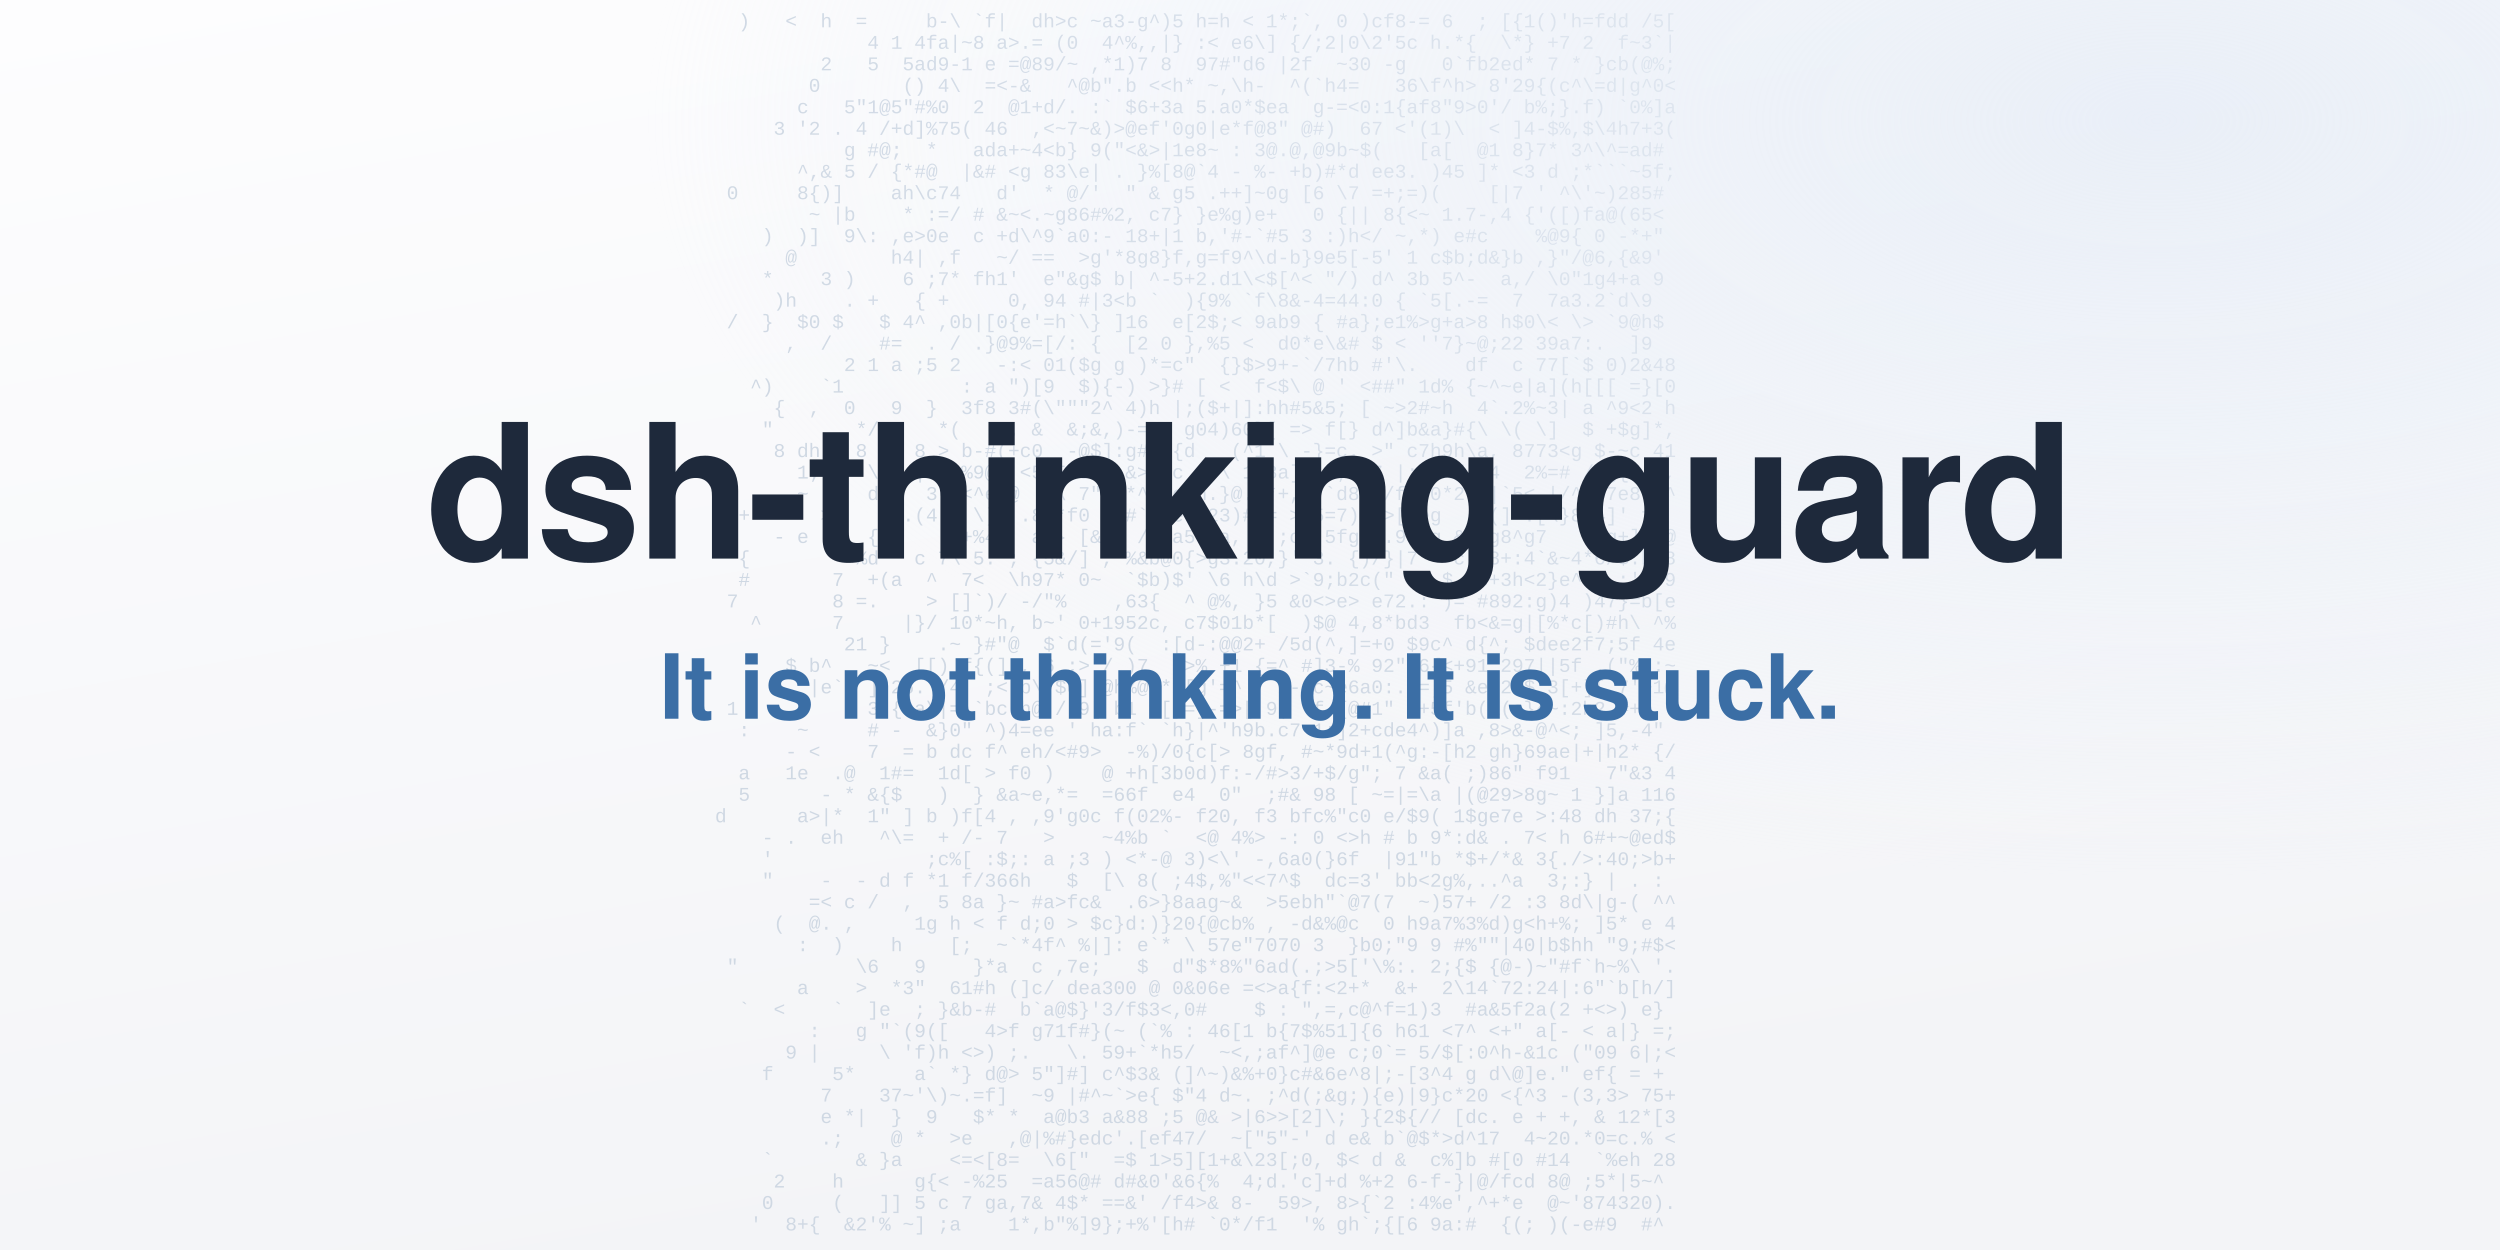
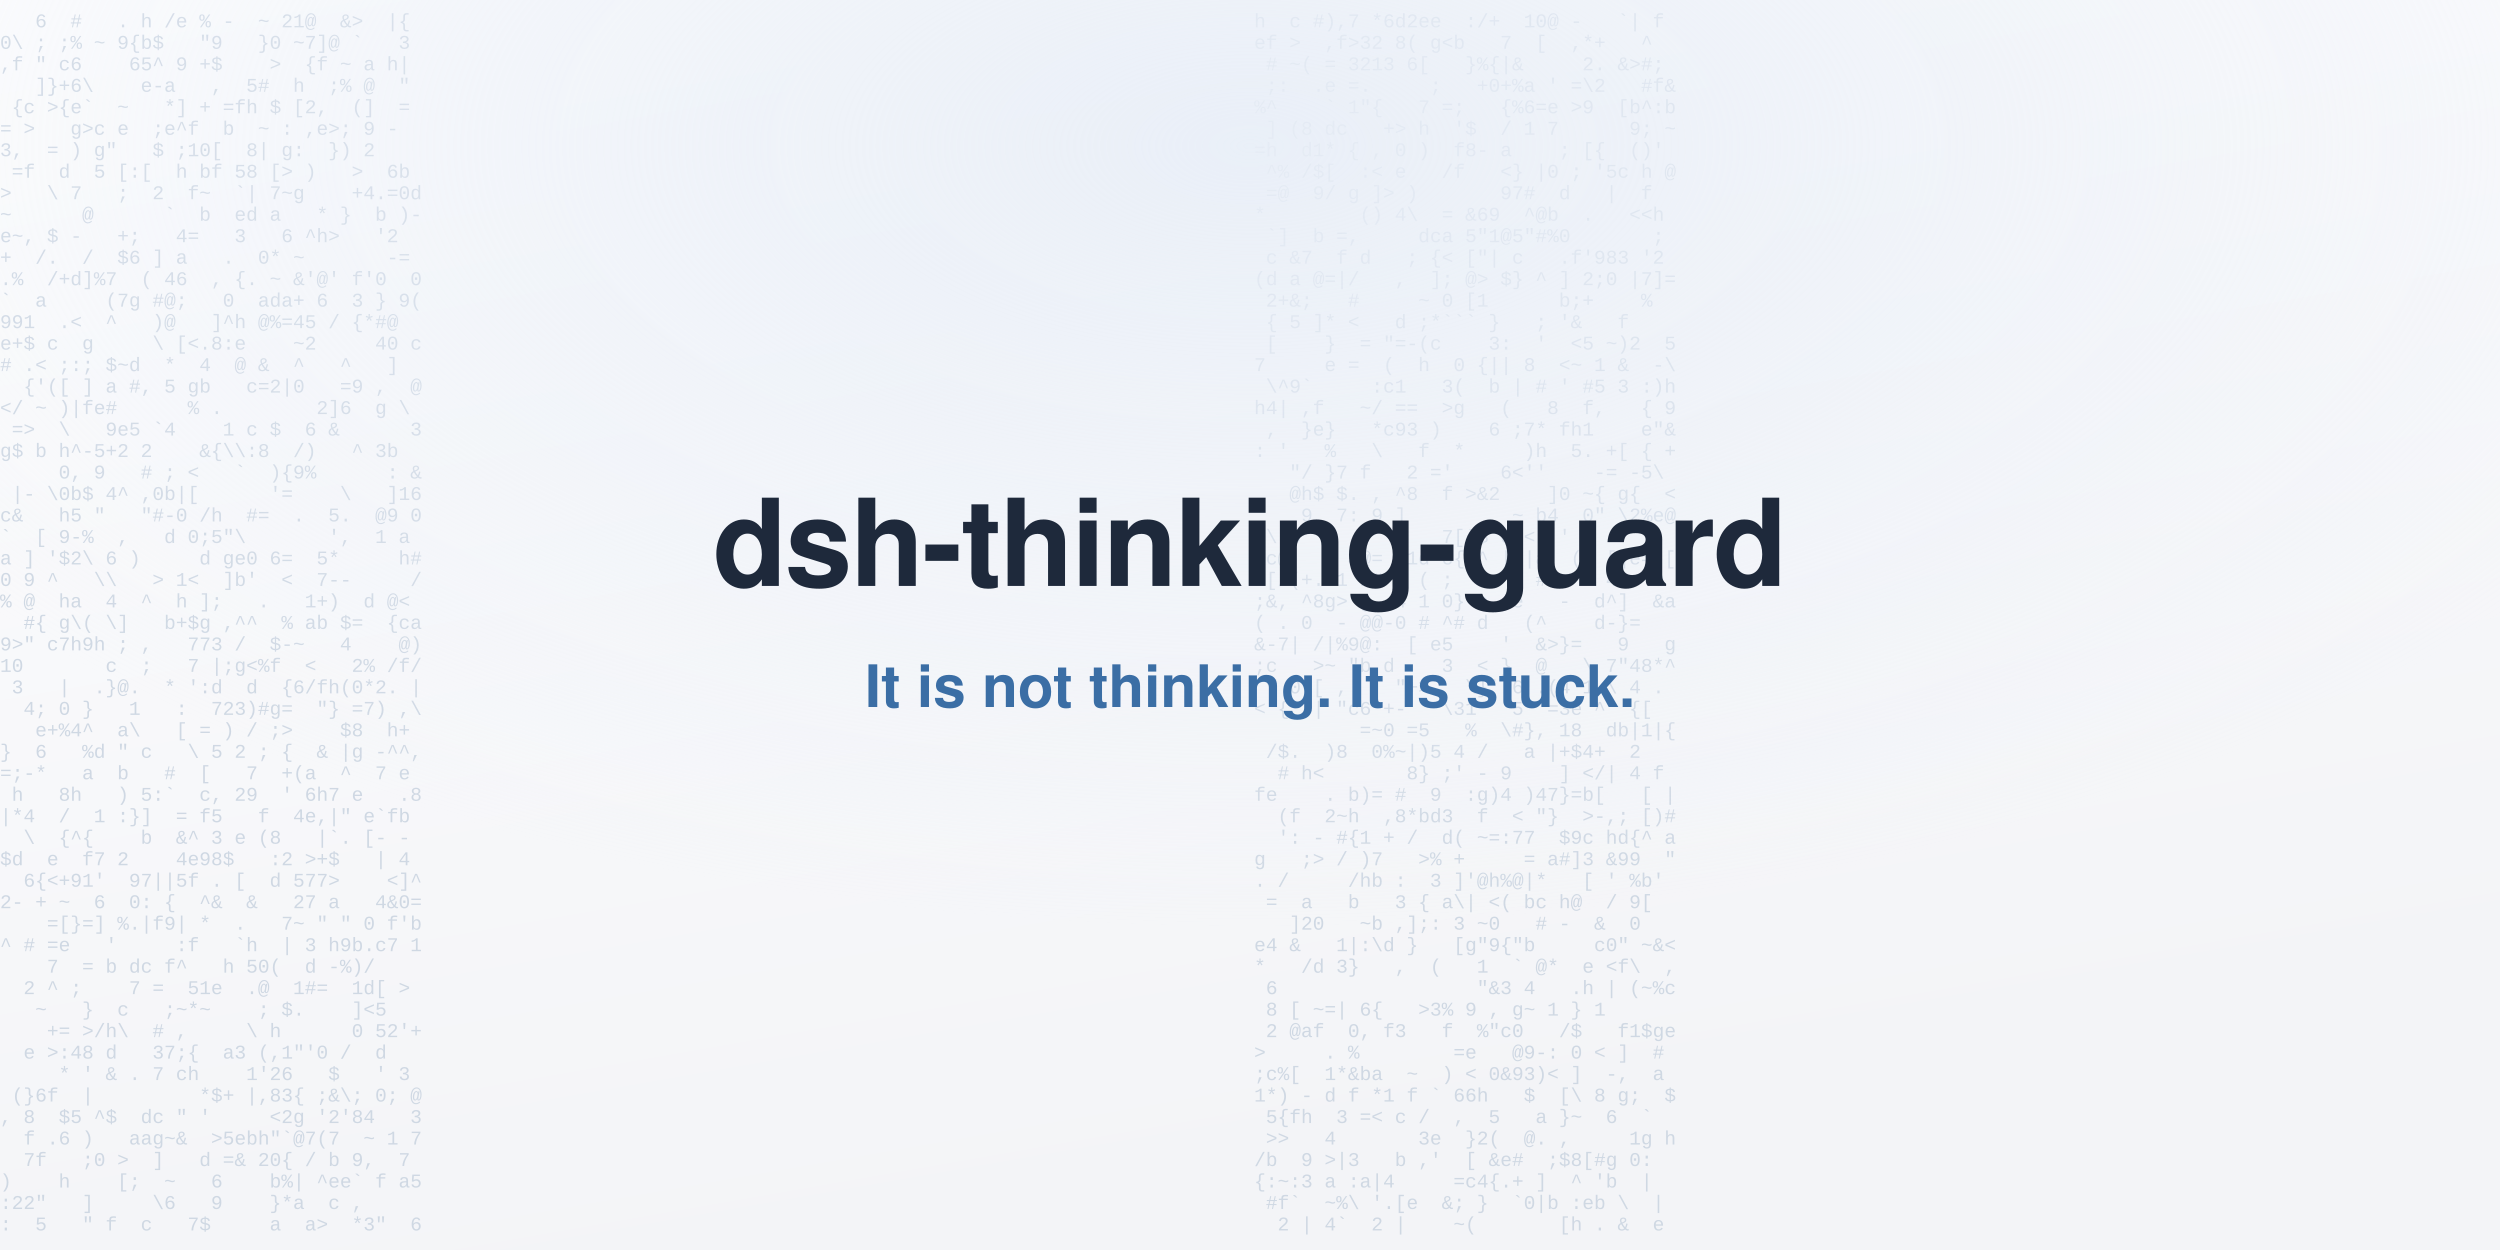
<svg xmlns="http://www.w3.org/2000/svg" viewBox="0 0 1280 640" width="1280" height="640" role="img" aria-label="It is not thinking. It is stuck.">
  <style>
    text { font-family: 'PingFang SC','Hiragino Sans GB','Microsoft YaHei','Noto Sans SC',Helvetica,Arial,sans-serif; }
    .noise { font-family: ui-monospace,Menlo,Consolas,'Courier New',monospace; font-size: 10px; fill: #cfd8e3; white-space: pre; }
-     .name { font-size: 96px; font-weight: 800; fill: #1e293b; letter-spacing: -2px; }
-     .line { font-size: 46px; font-weight: 600; fill: #3b6ea5; }
+     .name { font-size: 62px; font-weight: 800; fill: #1e293b; letter-spacing: -1px; }
+     .line { font-size: 30px; font-weight: 600; fill: #3b6ea5; }
  </style>
  <defs>
    <linearGradient id="bg" x1="0" y1="0" x2="0.35" y2="1">
      <stop offset="0" stop-color="#FDFDFE" />
      <stop offset="1" stop-color="#F3F4F7" />
    </linearGradient>
-     <radialGradient id="glow" cx="0.86" cy="0.10" r="0.6">
+     <radialGradient id="glow" cx="0.5" cy="0.12" r="0.62">
      <stop offset="0" stop-color="#e8eef7" stop-opacity="0.9" />
      <stop offset="1" stop-color="#e8eef7" stop-opacity="0" />
    </radialGradient>
  </defs>
  <rect width="1280" height="640" fill="url(#bg)" />
-   <text x="0" y="14" class="noise" xml:space="preserve" textLength="1280" lengthAdjust="spacing">                                                               )   &lt;  h  =     b-\ `f|  dh&gt;c ~a3-g^)5 h=h &lt; 1*;`, 0 )cf8-= 6  ; [{1()'h=fdd /5[</text>
-   <text x="0" y="25" class="noise" xml:space="preserve" textLength="1280" lengthAdjust="spacing">                                                                          4 1 4fa|~8 a&gt;.= (0  4^%,,|} :&lt; e6\] {/;2|0\2'5c h.*{  \*} +7 2  f~3`|</text>
-   <text x="0" y="36" class="noise" xml:space="preserve" textLength="1280" lengthAdjust="spacing">                                                                      2   5  5ad9-1 e =@89/~ ,*1)7 8  97#"d6 |2f  ~30 -g   0`fb2ed* 7 * }cb(@%;</text>
-   <text x="0" y="47" class="noise" xml:space="preserve" textLength="1280" lengthAdjust="spacing">                                                                     0       () 4\  =&lt;-&amp;   ^@b".b &lt;&lt;h* ~,\h-  ^(`h4=   36\f^h&gt; 8'29{(c^\=d|g^0&lt;</text>
-   <text x="0" y="58" class="noise" xml:space="preserve" textLength="1280" lengthAdjust="spacing">                                                                    c   5"1@5"#%0  2  @1+d/. :` $6+3a 5.a0*$ea  g-=&lt;0:1{af8"9&gt;0'/ b%;}.f) `0%]a</text>
-   <text x="0" y="69" class="noise" xml:space="preserve" textLength="1280" lengthAdjust="spacing">                                                                  3 '2 . 4 /+d]%75( 46  ,&lt;~7~&amp;)&gt;@ef'0g0|e*f@8" @#)  67 &lt;'(1)\  &lt; ]4-$%,$\4h7+3(</text>
-   <text x="0" y="80" class="noise" xml:space="preserve" textLength="1280" lengthAdjust="spacing">                                                                        g #@;  *   ada+~4&lt;b} 9("&lt;&amp;&gt;|1e8~ : 3@.@,@9b~$(   [a[  @1 8}7* 3^\^=ad# </text>
-   <text x="0" y="91" class="noise" xml:space="preserve" textLength="1280" lengthAdjust="spacing">                                                                    ^,&amp; 5 / {*#@  |&amp;# &lt;g 83\e| . }%[8@`4 - %- +b)#*d ee3. )45 ]* &lt;3 d ;*```~5f;</text>
-   <text x="0" y="102" class="noise" xml:space="preserve" textLength="1280" lengthAdjust="spacing">                                                              0     8{)]    ah\c74   d'  * @/'  " &amp; g5 .++]~0g [6 \7 =+;=)(    [|7 ' ^\'~)285# </text>
-   <text x="0" y="113" class="noise" xml:space="preserve" textLength="1280" lengthAdjust="spacing">                                                                     ~ |b    * :=/ # &amp;~&lt;.~g86#%2, c7} }e%g)e+   0 {|| 8{&lt;~ 1.7-,4 {'([)fa@(65&lt; </text>
-   <text x="0" y="124" class="noise" xml:space="preserve" textLength="1280" lengthAdjust="spacing">                                                                 )  )]  9\: ,e&gt;0e  c +d\^9`a0:- 18+|1 b,'#-`#5 3 :)h&lt;/ ~,*) e#c    %@9{ 0 -*+" </text>
-   <text x="0" y="135" class="noise" xml:space="preserve" textLength="1280" lengthAdjust="spacing">                                                                   @        h4| ,f   ~/ ==  &gt;g'*8g8}f,g=f9^\d-b}9e5[-5' 1 c$b;d&amp;}b ,}"/@6,{&amp;9' </text>
-   <text x="0" y="146" class="noise" xml:space="preserve" textLength="1280" lengthAdjust="spacing">                                                                 *    3 )    6 ;7* fh1'  e"&amp;g$ b| ^-5+2.d1\&lt;$[^&lt; "/) d^ 3b 5^-  a,/ \0"1g4+a 9 </text>
-   <text x="0" y="157" class="noise" xml:space="preserve" textLength="1280" lengthAdjust="spacing">                                                                  )h    . +   { +     0, 94 #|3&lt;b `  ){9% `f\8&amp;-4=44:0 { `5[.-=  7  7a3.2`d\9  </text>
-   <text x="0" y="168" class="noise" xml:space="preserve" textLength="1280" lengthAdjust="spacing">                                                              /  }  $0 $   $ 4^ ,0b|[0{e'=h`\} ]16  e[2$;&lt; 9ab9 { #a};e1%&gt;g+a&gt;8 h$0\&lt; \&gt; `9@h$ </text>
-   <text x="0" y="179" class="noise" xml:space="preserve" textLength="1280" lengthAdjust="spacing">                                                                   ,  /    #=  . / .}@9%=[/: {  [2 0 },%5 &lt;  d0*e\&amp;# $ &lt; ''7}~@;22 39a7:.  ]9  </text>
-   <text x="0" y="190" class="noise" xml:space="preserve" textLength="1280" lengthAdjust="spacing">                                                                        2 1 a ;5 2   -:&lt; 01($g g )*=c"  {}$&gt;9+-`/7hb #'\.    df  c 77[`$ 0)2&amp;48</text>
-   <text x="0" y="201" class="noise" xml:space="preserve" textLength="1280" lengthAdjust="spacing">                                                                ^)    `1          : a ")[9  $){-) &gt;}# [ &lt;  f&lt;$\ @ ' &lt;##" 1d% {~^~e|a](h[[[ =}[0</text>
-   <text x="0" y="212" class="noise" xml:space="preserve" textLength="1280" lengthAdjust="spacing">                                                                  {  ,  0   9  }  3f8 3#(\"""2^ 4)h |;($+|]:hh#5&amp;5; [ ~&gt;2#~h  4`.2%~3| a ^9&lt;2 h</text>
-   <text x="0" y="223" class="noise" xml:space="preserve" textLength="1280" lengthAdjust="spacing">                                                                 "       */     *(    . &amp;  &amp;;&amp;,)-= &gt; g04)60}[ =&gt; f[} d^]b&amp;a}#{\ \( \]  $ +$g]*,</text>
-   <text x="0" y="234" class="noise" xml:space="preserve" textLength="1280" lengthAdjust="spacing">                                                                  8 dh   8    8 &gt; b-#(+c0  -@$]:g#=+{d   (^1 \ -}=c. &gt;" c7h9h\a, 8773&lt;g $-~c 41</text>
-   <text x="0" y="245" class="noise" xml:space="preserve" textLength="1280" lengthAdjust="spacing">                                                                    1;    \@) | /|%9@: &lt;5e5f9'  &amp;&gt;}=c 90\ 108a]: 1; f7 |;g&lt;%f )4  2%=# / g{# %,</text>
-   <text x="0" y="256" class="noise" xml:space="preserve" textLength="1280" lengthAdjust="spacing">                                                                    ~ "   d    3  &lt;^e @   \ 7"48*^[9c|h.}@.e*+,; `d8{6/fh(0*2. |`5&lt; |/^|@7e8| ^</text>
-   <text x="0" y="267" class="noise" xml:space="preserve" textLength="1280" lengthAdjust="spacing">                                                               +      &gt;    6 .(4 1 \)  .8~*f0 }c#` )e 723)#g= &gt;%5=7)/:&gt;[7eg  ' (] .[\}8$4]' fa </text>
-   <text x="0" y="278" class="noise" xml:space="preserve" textLength="1280" lengthAdjust="spacing">                                                                  - e  .  {[     e+%4^  a\} [&amp;8) /&gt;^a5&lt;=a, + ;c: 5fg ~.96.g &amp;~eg8^g7     g+]-)@</text>
-   <text x="0" y="289" class="noise" xml:space="preserve" textLength="1280" lengthAdjust="spacing">                                                               {         %d " c 7\ 5.`; {5&amp;/] ,*%&amp;b@0{&gt;g3.20,}' 3. {)/}|7" ~c  8+:4`&amp;~4*6/$.h)8</text>
-   <text x="0" y="300" class="noise" xml:space="preserve" textLength="1280" lengthAdjust="spacing">                                                               #       7  +(a  ^  7&lt;  \h97* 0~  `$b)$' \6 h\d &gt;`9;b2c("  | $. 8+3h&lt;2}e^ } ;'~"9</text>
-   <text x="0" y="311" class="noise" xml:space="preserve" textLength="1280" lengthAdjust="spacing">                                                              7        8 =.    &gt; []`)/ -/"%    ,63{  ^ @%, }5 &amp;0&lt;&gt;e&gt; e72.: )= #892:g)4 )47}=b[e</text>
-   <text x="0" y="322" class="noise" xml:space="preserve" textLength="1280" lengthAdjust="spacing">                                                                ^      7     |}/ 10*~h, b~' 0+1952c, c7$01b*[  )$@ 4,8*bd3  fb&lt;&amp;=g|[%*c[)#h\ ^%</text>
-   <text x="0" y="333" class="noise" xml:space="preserve" textLength="1280" lengthAdjust="spacing">                                                                        21 }    .~ }#"@  $`d(='9(  :[d-:@@2+ /5d(^,]=+0 $9c^ d{^; $dee2f7;5f 4e</text>
-   <text x="0" y="344" class="noise" xml:space="preserve" textLength="1280" lengthAdjust="spacing">                                                                   $ b^   ~&lt;  [[) f{(] , 6 ;&gt; / )7   &gt;% +1 {=^ #]3-% 92"g6{&lt;+91'297||5f .("% :~</text>
-   <text x="0" y="355" class="noise" xml:space="preserve" textLength="1280" lengthAdjust="spacing">                                                                  [  |e`  ].26. /4  ;&lt; b\'$e]'@h%@|*1[g'=^ ' 2-,c~e6a0:.f=)5 &amp;e 27$ 3[+][,7'+1@</text>
-   <text x="0" y="366" class="noise" xml:space="preserve" textLength="1280" lengthAdjust="spacing">                                                              1           3 { a\|=,`bc h@'/ 9[ b1 =[}=]-=&gt;[ 9| *f.{@#1" "+5f'b(a(c}4~:2h2 #+&amp;  </text>
-   <text x="0" y="377" class="noise" xml:space="preserve" textLength="1280" lengthAdjust="spacing">                                                               :    ~     # -  &amp;}0" ^)4=ee ' ha:f` `h}|^'h9b.c7 1:]2+cde4^)]a ,8&gt;&amp;-@^&lt;; ]5,-4" </text>
-   <text x="0" y="388" class="noise" xml:space="preserve" textLength="1280" lengthAdjust="spacing">                                                                   - &lt;    7  = b dc f^ eh/&lt;#9&gt;  -%)/0{c[&gt; 8gf, #~*9d+1(^g:-[h2 gh}69ae|+|h2* {/</text>
-   <text x="0" y="399" class="noise" xml:space="preserve" textLength="1280" lengthAdjust="spacing">                                                               a   1e  .@  1#=  1d[ &gt; f0 )    @ +h[3b0d)f:-/#&gt;3/+$/g"; 7 &amp;a( ;)86" f91   7"&amp;3 4</text>
-   <text x="0" y="410" class="noise" xml:space="preserve" textLength="1280" lengthAdjust="spacing">                                                               5      - * &amp;{$   )  } &amp;a~e,*=  =66f  e4  0"  ;#&amp; 98 [ ~=|=\a |(@29&gt;8g~ 1 }]a 116</text>
-   <text x="0" y="421" class="noise" xml:space="preserve" textLength="1280" lengthAdjust="spacing">                                                             d      a&gt;|*  1" ] b )f[4 , ,9'g0c f(02%- f20, f3 bfc%"c0 e/$9( 1$ge7e &gt;:48 dh 37;{</text>
-   <text x="0" y="432" class="noise" xml:space="preserve" textLength="1280" lengthAdjust="spacing">                                                                 - .  eh   ^\=  + /- 7   &gt;    ~4%b `  &lt;@ 4%&gt; -: 0 &lt;&gt;h # b 9*:d&amp; . 7&lt; h 6#+~@ed$</text>
-   <text x="0" y="443" class="noise" xml:space="preserve" textLength="1280" lengthAdjust="spacing">                                                                 '             ;c%[ :$;: a ;3 ) &lt;*-@ 3)&lt;\' -,6a0(}6f  |91"b *$+/*&amp; 3{./&gt;:40;&gt;b+</text>
-   <text x="0" y="454" class="noise" xml:space="preserve" textLength="1280" lengthAdjust="spacing">                                                                 "    -  - d f *1 f/366h   $  [\ 8( ;4$,%"&lt;&lt;7^$  dc=3' bb&lt;2g%,..^a  3;:} | . : </text>
-   <text x="0" y="465" class="noise" xml:space="preserve" textLength="1280" lengthAdjust="spacing">                                                                     =&lt; c /  ,  5 8a }~ #a&gt;fc&amp;  .6&gt;}8aag~&amp;  &gt;5ebh"`@7(7  ~)57+ /2 :3 8d\|g-( ^^</text>
-   <text x="0" y="476" class="noise" xml:space="preserve" textLength="1280" lengthAdjust="spacing">                                                                  (  @. ,     1g h &lt; f d;0 &gt; $c}d:)}20{@cb% , -d&amp;%@c  0 h9a7%3%d)g&lt;h+%; ]5* e 4</text>
-   <text x="0" y="487" class="noise" xml:space="preserve" textLength="1280" lengthAdjust="spacing">                                                                    :  )    h    [;  ~`*4f^ %|]: e`* \ 57e"7070 3  }b0;"9 9 #%""|40|b$hh "9;#$&lt;</text>
-   <text x="0" y="498" class="noise" xml:space="preserve" textLength="1280" lengthAdjust="spacing">                                                              "          \6   9    }*a  c ,7e;   $  d"$*8%"6ad(.;&gt;5['\%:. 2;{$ {@-)~"#f`h~%\ '.</text>
-   <text x="0" y="509" class="noise" xml:space="preserve" textLength="1280" lengthAdjust="spacing">                                                                    a    &gt;  *3"  61#h (]c/ dea300 @ 0&amp;06e =&lt;&gt;a{f:&lt;2+*  &amp;+  2\14`72:24|:6"`b[h/]</text>
-   <text x="0" y="520" class="noise" xml:space="preserve" textLength="1280" lengthAdjust="spacing">                                                               `  &lt;    `  ]e  ; }&amp;b-#  b`a@$}'3/f$3&lt;,0#    $ : ",=,c@^f=1)3  #a&amp;5f2a(2 +&lt;&gt;) e} </text>
-   <text x="0" y="531" class="noise" xml:space="preserve" textLength="1280" lengthAdjust="spacing">                                                                     :   g "`(9([   4&gt;f g71f#}(~ (`% : 46[1 b{7$%51]{6 h61 &lt;7^ &lt;+" a[- &lt; a|} =;</text>
-   <text x="0" y="542" class="noise" xml:space="preserve" textLength="1280" lengthAdjust="spacing">                                                                   9 |     \ 'f)h &lt;&gt;) ;.   \. 59+`*h5/  ~&lt;,;af^]@e c;0`= 5/$[:0^h-&amp;1c ("09 6|;&lt;</text>
-   <text x="0" y="553" class="noise" xml:space="preserve" textLength="1280" lengthAdjust="spacing">                                                                 f     5*     a` *} d@&gt; 5"]#] c^$3&amp; (]^~)&amp;%+0}c#&amp;6e^8|;-[3^4 g d\@]e." ef{ = + </text>
-   <text x="0" y="564" class="noise" xml:space="preserve" textLength="1280" lengthAdjust="spacing">                                                                      7    37~'\)~.=f]  ~9 |#^~`&gt;e{ $"4 d~. ;^d(;&amp;g;){e)|9}c*20 &lt;{^3 -(3,3&gt; 75+</text>
-   <text x="0" y="575" class="noise" xml:space="preserve" textLength="1280" lengthAdjust="spacing">                                                                      e *|  }  9   $* *  a@b3 a&amp;88 ;5 @&amp; &gt;|6&gt;&gt;[2]\; }{2${// [dc. e + +, &amp; 12*[3</text>
-   <text x="0" y="586" class="noise" xml:space="preserve" textLength="1280" lengthAdjust="spacing">                                                                      .;    @ *  &gt;e   ,@|%#}edc'.[ef47/  ~["5"-' d e&amp; b`@$*&gt;d^17  4~20.*0=c.% &lt;</text>
-   <text x="0" y="597" class="noise" xml:space="preserve" textLength="1280" lengthAdjust="spacing">                                                                 `       &amp; }a    &lt;=&lt;[8=  \6["  =$ 1&gt;5][1+&amp;\23[;0, $&lt; d &amp;  c%]b #[0 #14  `%eh 28</text>
-   <text x="0" y="608" class="noise" xml:space="preserve" textLength="1280" lengthAdjust="spacing">                                                                  2    h      g{&lt; -%25  =a56@# d#&amp;0'&amp;6{%  4;d.'c]+d %+2 6-f-}|@/fcd 8@ ;5*|5~^ </text>
-   <text x="0" y="619" class="noise" xml:space="preserve" textLength="1280" lengthAdjust="spacing">                                                                 0     (   ]] 5 c 7 ga,7&amp; 4$* ==&amp;' /f4&gt;&amp; 8-  59&gt;, 8&gt;{`2 :4%e',^+*e  @~'874320).</text>
-   <text x="0" y="630" class="noise" xml:space="preserve" textLength="1280" lengthAdjust="spacing">                                                                '  8+{  &amp;2'% ~] ;a    1*,b"%]9};+%'[h# `0*/f1  '% gh`;{[6 9a:#  {(; )(-e#9  #^ </text>
+   <text x="0" y="14" class="noise" xml:space="preserve" textLength="1280" lengthAdjust="spacing">   6  #   . h /e % -  ~ 21@  &amp;&gt;  |{                                                                        h  c #),7 *6d2ee  :/+  10@ -   `| f </text>
+   <text x="0" y="25" class="noise" xml:space="preserve" textLength="1280" lengthAdjust="spacing">0\ ; ;% ~ 9{b$   "9   }0 ~7]@ `   3                                                                        ef &gt;  ,f&gt;32 8( g&lt;b   7  [  ,*+   ^  </text>
+   <text x="0" y="36" class="noise" xml:space="preserve" textLength="1280" lengthAdjust="spacing">,f " c6    65^ 9 +$    &gt;  {f ~ a h|                                                                         # ~( = 3213 6[   }%{|&amp;     2. &amp;&gt;#; </text>
+   <text x="0" y="47" class="noise" xml:space="preserve" textLength="1280" lengthAdjust="spacing">   ]}+6\    e-a   ,  5#  h  ;% @  "                                                                         ;:  .e =.     ;   +0+%a ' =\2   #f&amp;</text>
+   <text x="0" y="58" class="noise" xml:space="preserve" textLength="1280" lengthAdjust="spacing"> {c &gt;{e`  ~   *] + =fh $ [2,  (]  =                                                                        %^    ` 1"{   7 =;   {%6=e &gt;9  [b^:b</text>
+   <text x="0" y="69" class="noise" xml:space="preserve" textLength="1280" lengthAdjust="spacing">= &gt;   g&gt;c e  ;e^f  b  ~ : ,e&gt;; 9 -                                                                          ] (8 dc   +&gt; h  '$  / 1 7      9; ~</text>
+   <text x="0" y="80" class="noise" xml:space="preserve" textLength="1280" lengthAdjust="spacing">3,  = ) g"   $ ;10[  8| g:  }) 2                                                                           =h  d1* { , 0 )  f8- a    ; [{  ()' </text>
+   <text x="0" y="91" class="noise" xml:space="preserve" textLength="1280" lengthAdjust="spacing"> =f  d  5 [:[  h bf 58 [&gt; )   &gt;  6b                                                                         ^% /$[  :&lt; e   /f   &lt;} |0 ; '5c h @</text>
+   <text x="0" y="102" class="noise" xml:space="preserve" textLength="1280" lengthAdjust="spacing">&gt;   \ 7   ;  2  f~  `| 7~g    +4.=0d                                                                        =@  9/ g ]&gt; )       97#  d   |  f  </text>
+   <text x="0" y="113" class="noise" xml:space="preserve" textLength="1280" lengthAdjust="spacing">~      @      `  b  ed a   * }  b )-                                                                       *        () 4\  = &amp;69  ^@b  .   &lt;&lt;h </text>
+   <text x="0" y="124" class="noise" xml:space="preserve" textLength="1280" lengthAdjust="spacing">e~, $ -   +;   4=   3   6 ^h&gt;   '2                                                                          `]  b =,     dca 5"1@5"#%0       ; </text>
+   <text x="0" y="135" class="noise" xml:space="preserve" textLength="1280" lengthAdjust="spacing">+  /.  /  $6 ] a   .  0* ~       -=                                                                         c &amp;7  f d   ; {&lt; ["| c   .f'983 '2 </text>
+   <text x="0" y="146" class="noise" xml:space="preserve" textLength="1280" lengthAdjust="spacing">.%  /+d]%7  ( 46  , {. ~ &amp;'@' f'0  0                                                                       (d a @=|/   ,  ]; @&gt; $} ^ ] 2;0 |7]=</text>
+   <text x="0" y="157" class="noise" xml:space="preserve" textLength="1280" lengthAdjust="spacing">`  a     (7g #@;   0  ada+ 6  3 } 9(                                                                        2+&amp;;   #     ~ 0 [1      b;+    %  </text>
+   <text x="0" y="168" class="noise" xml:space="preserve" textLength="1280" lengthAdjust="spacing">991  .&lt;  ^   )@   ]^h @%=45 / {*#@                                                                          { 5 ]* &lt;   d ;*``` }   ; '&amp;   f    </text>
+   <text x="0" y="179" class="noise" xml:space="preserve" textLength="1280" lengthAdjust="spacing">e+$ c  g     \ [&lt;.8:e    ~2     40 c                                                                        [    }  = "=-(c    3:  '  &lt;5 ~)2  5</text>
+   <text x="0" y="190" class="noise" xml:space="preserve" textLength="1280" lengthAdjust="spacing"># .&lt; ;:; $~d  *  4  @ &amp;  ^   ^   ]                                                                         7     e =  (  h  0 {|| 8  &lt;~ 1 &amp;  -\</text>
+   <text x="0" y="201" class="noise" xml:space="preserve" textLength="1280" lengthAdjust="spacing">  {'([ ] a #, 5 gb   c=2|0   =9 ,  @                                                                        \^9`     :c1   3(  b | # ' #5 3 :)h</text>
+   <text x="0" y="212" class="noise" xml:space="preserve" textLength="1280" lengthAdjust="spacing">&lt;/ ~ )|fe#      % .        2]6  g \                                                                        h4| ,f   ~/ ==  &gt;g   (   8  f,   { 9</text>
+   <text x="0" y="223" class="noise" xml:space="preserve" textLength="1280" lengthAdjust="spacing"> =&gt;  \   9e5 `4    1 c $  6 &amp;      3                                                                        ,  }e}   *c93 )    6 ;7* fh1    e"&amp;</text>
+   <text x="0" y="234" class="noise" xml:space="preserve" textLength="1280" lengthAdjust="spacing">g$ b h^-5+2 2    &amp;{\\:8  /)   ^ 3b                                                                         : '   %   \   f  *     )h  5. +[ { +</text>
+   <text x="0" y="245" class="noise" xml:space="preserve" textLength="1280" lengthAdjust="spacing">     0, 9   # ; &lt;   `  ){9%      : &amp;                                                                          "/ }7 f   2 ='    6&lt;''    -= -5\ </text>
+   <text x="0" y="256" class="noise" xml:space="preserve" textLength="1280" lengthAdjust="spacing"> |- \0b$ 4^ ,0b|[      '=    \   ]16                                                                          @h$ $. , ^8  f &gt;&amp;2    ]0 ~{ g{  &lt;</text>
+   <text x="0" y="267" class="noise" xml:space="preserve" textLength="1280" lengthAdjust="spacing">c&amp;   h5 "   "#-0 /h  #=  .  5.  @9 0                                                                           9  7: 9 ]         ~ b4  0" \2%e@</text>
+   <text x="0" y="278" class="noise" xml:space="preserve" textLength="1280" lengthAdjust="spacing">`  [ 9-%  ,   d 0;5"\       ',  1 a                                                                         \ 8     f  c   7[`$ 0 &lt;  ' 8       </text>
+   <text x="0" y="289" class="noise" xml:space="preserve" textLength="1280" lengthAdjust="spacing">a ] '$2\ 6 )     d ge0 6=  5*     h#                                                                       5c@     $@=  1d c{~^ | |a  (h []e=}[</text>
+   <text x="0" y="300" class="noise" xml:space="preserve" textLength="1280" lengthAdjust="spacing">0 9 ^   \\   &gt; 1&lt;  ]b'  &lt;  7--     /                                                                       2[/(+.31 h#   ( ;  a ^` #~    4   0 </text>
+   <text x="0" y="311" class="noise" xml:space="preserve" textLength="1280" lengthAdjust="spacing">% @  ha  4  ^  h ];   .   1+)  d @&lt;                                                                        ;&amp;, ^8g&gt; g  4 1 0} e 4e   -  d^]  &amp;a</text>
+   <text x="0" y="322" class="noise" xml:space="preserve" textLength="1280" lengthAdjust="spacing">  #{ g\( \]   b+$g ,^^  % ab $=  {ca                                                                       ( . 0  - @@-0 # ^# d   (^    d-}=   </text>
+   <text x="0" y="333" class="noise" xml:space="preserve" textLength="1280" lengthAdjust="spacing">9&gt;" c7h9h ; ,   773 /  $-~   4    @)                                                                       &amp;-7| /|%9@:  [ e5    '  &amp;&gt;}=   9   g</text>
+   <text x="0" y="344" class="noise" xml:space="preserve" textLength="1280" lengthAdjust="spacing">10       c  ;   7 |;g&lt;%f  &lt;   2% /f/                                                                       ;c   &gt;~ "b d    3  &lt; }  @   \ 7"48*^</text>
+   <text x="0" y="355" class="noise" xml:space="preserve" textLength="1280" lengthAdjust="spacing"> 3   |  .}@.  * ':d  d  {6/fh(0*2. |                                                                        f 0.[ ,|   "+&gt;   \}' 6 .(4 1 \ 4 . </text>
+   <text x="0" y="366" class="noise" xml:space="preserve" textLength="1280" lengthAdjust="spacing">  4; 0 }   1   :  723)#g=  "} =7) ,\                                                                       &lt; {  | "c6 +-   \31   5  =3e ^` {[  </text>
+   <text x="0" y="377" class="noise" xml:space="preserve" textLength="1280" lengthAdjust="spacing">   e+%4^  a\   [ = ) / ;&gt;    $8  h+                                                                                 =~0 =5   %  \#}, 18  db|1|{</text>
+   <text x="0" y="388" class="noise" xml:space="preserve" textLength="1280" lengthAdjust="spacing">}  6   %d " c   \ 5 2 ; {  &amp; |g -^^,                                                                        /$.  )8  0%~|)5 4 /   a |+$4+  2   </text>
+   <text x="0" y="399" class="noise" xml:space="preserve" textLength="1280" lengthAdjust="spacing">=;-*   a  b   #  [   7  +(a  ^  7 e                                                                          # h&lt;       8} ;' - 9    ] &lt;/| 4 f </text>
+   <text x="0" y="410" class="noise" xml:space="preserve" textLength="1280" lengthAdjust="spacing"> h   8h   ) 5:`  c, 29  ' 6h7 e   .8                                                                       fe    . b)= #  9  :g)4 )47}=b[   [ |</text>
+   <text x="0" y="421" class="noise" xml:space="preserve" textLength="1280" lengthAdjust="spacing">|*4  /  1 :}]  = f5   f  4e,|" e`fb                                                                          (f  2~h  ,8*bd3  f  &lt; "}  &gt;-,; [)#</text>
+   <text x="0" y="432" class="noise" xml:space="preserve" textLength="1280" lengthAdjust="spacing">  \  {^{    b  &amp;^ 3 e (8   |`. [- -                                                                          ': - #{1 + /  d( ~=:77  $9c hd{^ a</text>
+   <text x="0" y="443" class="noise" xml:space="preserve" textLength="1280" lengthAdjust="spacing">$d  e  f7 2    4e98$   :2 &gt;+$   | 4                                                                        g   ;&gt; / )7   &gt;% +     = a#]3 &amp;99  "</text>
+   <text x="0" y="454" class="noise" xml:space="preserve" textLength="1280" lengthAdjust="spacing">  6{&lt;+91'  97||5f . [  d 577&gt;    &lt;]^                                                                       . /     /hb :  3 ]'@h%@|*   [ ' %b' </text>
+   <text x="0" y="465" class="noise" xml:space="preserve" textLength="1280" lengthAdjust="spacing">2- + ~  6  0: {  ^&amp;  &amp;   27 a   4&amp;0=                                                                        =  a   b   3 { a\| &lt;( bc h@  / 9[  </text>
+   <text x="0" y="476" class="noise" xml:space="preserve" textLength="1280" lengthAdjust="spacing">    =[}=] %.|f9| *  .   7~ " " 0 f'b                                                                          ]20   ~b ,];: 3 ~0   # -  &amp;  0   </text>
+   <text x="0" y="487" class="noise" xml:space="preserve" textLength="1280" lengthAdjust="spacing">^ # =e   '     :f   `h  | 3 h9b.c7 1                                                                       e4 &amp;   1|:\d }   [g"9{"b     c0" ~&amp;&lt;</text>
+   <text x="0" y="498" class="noise" xml:space="preserve" textLength="1280" lengthAdjust="spacing">    7  = b dc f^   h 50(  d -%)/                                                                           *   /d 3}   ,  (   1  ` @*  e &lt;f\  ,</text>
+   <text x="0" y="509" class="noise" xml:space="preserve" textLength="1280" lengthAdjust="spacing">  2 ^ ;    7 =  51e  .@  1#=  1d[ &gt;                                                                         6                 "&amp;3 4   .h | (~%c</text>
+   <text x="0" y="520" class="noise" xml:space="preserve" textLength="1280" lengthAdjust="spacing">   ~   }  c   ;~*~    ; $.    ]&lt;5                                                                           8 [ ~=| 6{   &gt;3% 9 , g~ 1 } 1      </text>
+   <text x="0" y="531" class="noise" xml:space="preserve" textLength="1280" lengthAdjust="spacing">    += &gt;/h\  # ,     \ h      0 52'+                                                                        2 @af  0, f3   f  %"c0   /$   f1$ge</text>
+   <text x="0" y="542" class="noise" xml:space="preserve" textLength="1280" lengthAdjust="spacing">  e &gt;:48 d   37;{  a3 (,1"'0 /  d                                                                          &gt;     . %        =e   @9-: 0 &lt; ]  # </text>
+   <text x="0" y="553" class="noise" xml:space="preserve" textLength="1280" lengthAdjust="spacing">     * ' &amp; . 7 ch    1'26   $   ' 3                                                                        ;c%[  1*&amp;ba  ~  ) &lt; 0&amp;93)&lt; ]  -,  a </text>
+   <text x="0" y="564" class="noise" xml:space="preserve" textLength="1280" lengthAdjust="spacing"> (}6f  |         *$+ |,83{ ;&amp;\; 0; @                                                                       1*) - d f *1 f ` 66h   $  [\ 8 g;  $</text>
+   <text x="0" y="575" class="noise" xml:space="preserve" textLength="1280" lengthAdjust="spacing">, 8  $5 ^$  dc " '     &lt;2g '2'84   3                                                                        5{fh  3 =&lt; c /  ,  5   a }~  6  `  </text>
+   <text x="0" y="586" class="noise" xml:space="preserve" textLength="1280" lengthAdjust="spacing">  f .6 )   aag~&amp;  &gt;5ebh"`@7(7  ~ 1 7                                                                        &gt;&gt;   4       3e  }2(  @. ,     1g h</text>
+   <text x="0" y="597" class="noise" xml:space="preserve" textLength="1280" lengthAdjust="spacing">  7f   ;0 &gt;  ]   d =&amp; 20{ / b 9,  7                                                                        /b  9 &gt;|3   b ,'  [ &amp;e#  ;$8[#g 0:  </text>
+   <text x="0" y="608" class="noise" xml:space="preserve" textLength="1280" lengthAdjust="spacing">)    h    [;  ~   6    b%| ^ee` f a5                                                                       {:~:3 a :a|4     =c4{.+ ]  ^ 'b  |  </text>
+   <text x="0" y="619" class="noise" xml:space="preserve" textLength="1280" lengthAdjust="spacing">:22"   ]     \6   9    }*a  c ,                                                                             #f`  ~%\ '.[e  &amp;; }  `0|b :eb \  | </text>
+   <text x="0" y="630" class="noise" xml:space="preserve" textLength="1280" lengthAdjust="spacing">:  5   " f  c   7$     a  a&gt;  *3"  6                                                                         2 | 4`  2 |    ~(       [h . &amp;  e </text>
  <rect width="1280" height="640" fill="url(#glow)" />
-   <text x="640" y="286" text-anchor="middle" class="name">dsh-thinking-guard</text>
-   <text x="640" y="368" text-anchor="middle" class="line">It is not thinking. It is stuck.</text>
+   <text x="640" y="300" text-anchor="middle" class="name">dsh-thinking-guard</text>
+   <text x="640" y="362" text-anchor="middle" class="line">It is not thinking. It is stuck.</text>
</svg>
